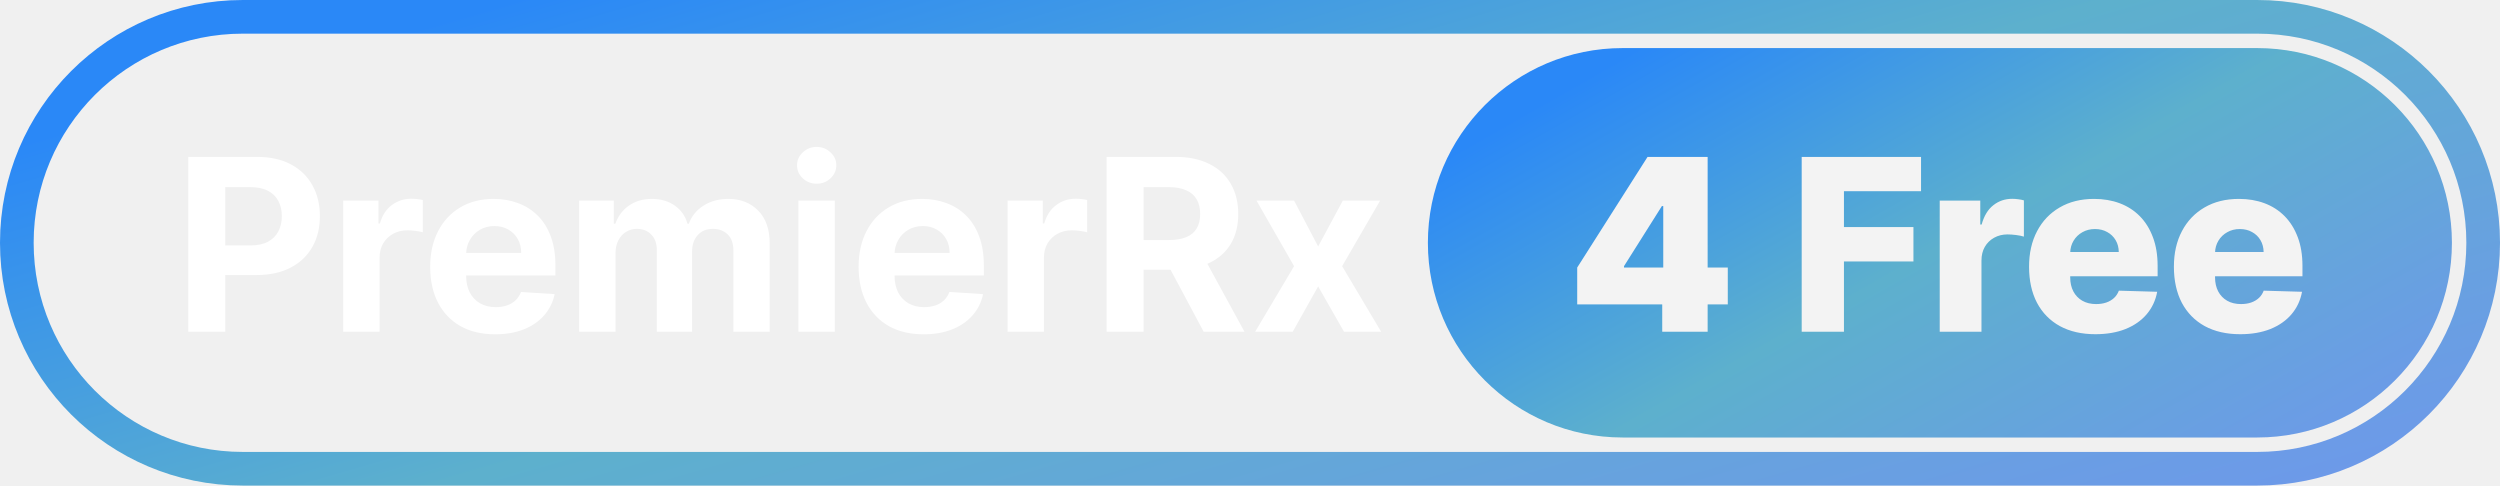
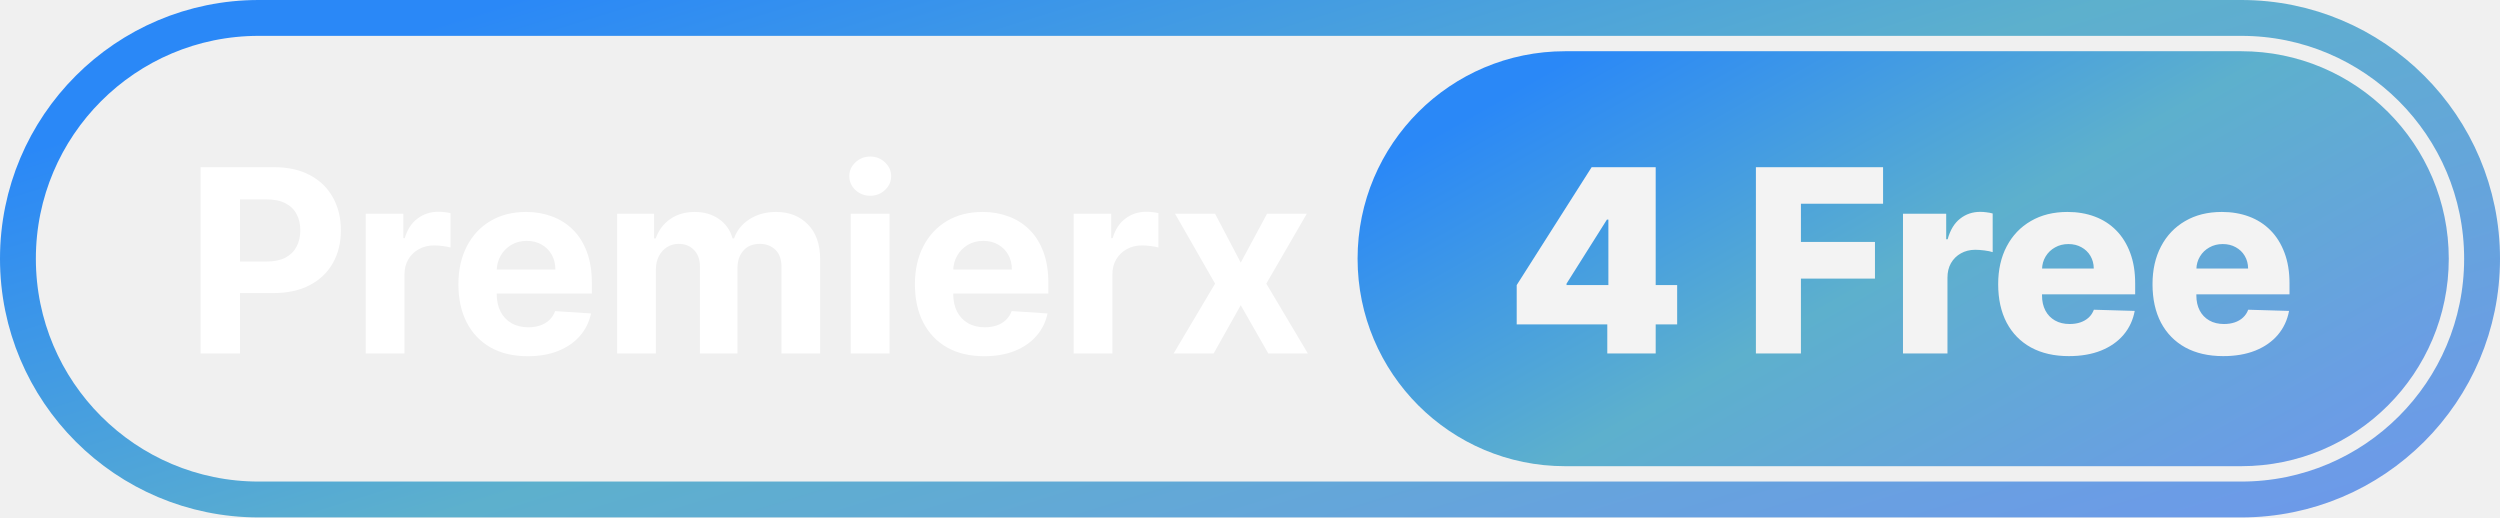
- <svg xmlns="http://www.w3.org/2000/svg" width="520" height="101" viewBox="0 0 520 101" fill="none">
-   <path d="M39.16 69V32.636H53.507C56.265 32.636 58.615 33.163 60.556 34.217C62.497 35.258 63.977 36.708 64.995 38.567C66.025 40.413 66.54 42.544 66.54 44.959C66.54 47.374 66.019 49.504 64.977 51.351C63.936 53.197 62.426 54.636 60.45 55.666C58.485 56.695 56.105 57.21 53.312 57.21H44.168V51.049H52.069C53.548 51.049 54.768 50.794 55.727 50.285C56.697 49.765 57.419 49.048 57.893 48.137C58.378 47.214 58.621 46.154 58.621 44.959C58.621 43.751 58.378 42.698 57.893 41.798C57.419 40.887 56.697 40.182 55.727 39.685C54.756 39.176 53.525 38.922 52.033 38.922H46.849V69H39.16ZM71.391 69V41.727H78.725V46.486H79.009C79.506 44.793 80.34 43.515 81.512 42.651C82.684 41.775 84.034 41.337 85.561 41.337C85.939 41.337 86.348 41.36 86.786 41.408C87.224 41.455 87.608 41.52 87.94 41.603V48.315C87.585 48.208 87.094 48.113 86.466 48.031C85.839 47.948 85.265 47.906 84.744 47.906C83.631 47.906 82.637 48.149 81.761 48.634C80.897 49.108 80.21 49.771 79.701 50.623C79.204 51.475 78.955 52.458 78.955 53.57V69H71.391ZM103.01 69.533C100.205 69.533 97.79 68.965 95.766 67.828C93.753 66.68 92.203 65.058 91.114 62.963C90.025 60.856 89.48 58.364 89.48 55.488C89.48 52.682 90.025 50.22 91.114 48.102C92.203 45.983 93.736 44.331 95.712 43.148C97.701 41.964 100.033 41.372 102.708 41.372C104.507 41.372 106.182 41.662 107.733 42.242C109.295 42.81 110.657 43.669 111.817 44.817C112.989 45.965 113.9 47.409 114.551 49.149C115.202 50.877 115.528 52.901 115.528 55.222V57.299H92.499V52.611H108.408C108.408 51.523 108.171 50.558 107.697 49.717C107.224 48.877 106.567 48.22 105.727 47.746C104.898 47.261 103.933 47.019 102.832 47.019C101.684 47.019 100.666 47.285 99.778 47.818C98.903 48.338 98.216 49.043 97.719 49.93C97.222 50.806 96.967 51.783 96.955 52.86V57.317C96.955 58.666 97.204 59.832 97.701 60.815C98.21 61.797 98.926 62.555 99.849 63.087C100.773 63.62 101.868 63.886 103.134 63.886C103.975 63.886 104.744 63.768 105.442 63.531C106.141 63.294 106.739 62.939 107.236 62.466C107.733 61.992 108.112 61.412 108.372 60.726L115.368 61.188C115.013 62.868 114.285 64.336 113.184 65.591C112.095 66.834 110.686 67.805 108.958 68.503C107.242 69.189 105.259 69.533 103.01 69.533ZM120.464 69V41.727H127.673V46.539H127.992C128.56 44.941 129.507 43.68 130.833 42.757C132.159 41.834 133.745 41.372 135.592 41.372C137.462 41.372 139.054 41.84 140.368 42.775C141.682 43.698 142.558 44.953 142.996 46.539H143.28C143.836 44.977 144.842 43.728 146.298 42.793C147.766 41.846 149.5 41.372 151.501 41.372C154.046 41.372 156.111 42.183 157.697 43.805C159.295 45.414 160.094 47.699 160.094 50.658V69H152.548V52.15C152.548 50.635 152.146 49.498 151.341 48.741C150.536 47.983 149.53 47.604 148.322 47.604C146.949 47.604 145.878 48.042 145.109 48.918C144.339 49.782 143.955 50.925 143.955 52.345V69H136.621V51.99C136.621 50.653 136.237 49.587 135.467 48.794C134.71 48.001 133.71 47.604 132.467 47.604C131.626 47.604 130.869 47.818 130.194 48.244C129.531 48.658 129.004 49.244 128.614 50.001C128.223 50.747 128.028 51.623 128.028 52.629V69H120.464ZM166.069 69V41.727H173.633V69H166.069ZM169.869 38.212C168.744 38.212 167.78 37.839 166.975 37.093C166.182 36.336 165.785 35.43 165.785 34.376C165.785 33.335 166.182 32.441 166.975 31.695C167.78 30.938 168.744 30.559 169.869 30.559C170.993 30.559 171.952 30.938 172.745 31.695C173.55 32.441 173.953 33.335 173.953 34.376C173.953 35.43 173.55 36.336 172.745 37.093C171.952 37.839 170.993 38.212 169.869 38.212ZM192.121 69.533C189.316 69.533 186.901 68.965 184.877 67.828C182.865 66.68 181.314 65.058 180.225 62.963C179.136 60.856 178.591 58.364 178.591 55.488C178.591 52.682 179.136 50.22 180.225 48.102C181.314 45.983 182.847 44.331 184.824 43.148C186.812 41.964 189.144 41.372 191.819 41.372C193.619 41.372 195.294 41.662 196.844 42.242C198.407 42.81 199.768 43.669 200.928 44.817C202.1 45.965 203.011 47.409 203.662 49.149C204.314 50.877 204.639 52.901 204.639 55.222V57.299H181.61V52.611H197.519C197.519 51.523 197.282 50.558 196.809 49.717C196.335 48.877 195.678 48.22 194.838 47.746C194.009 47.261 193.045 47.019 191.944 47.019C190.796 47.019 189.778 47.285 188.89 47.818C188.014 48.338 187.327 49.043 186.83 49.93C186.333 50.806 186.078 51.783 186.067 52.86V57.317C186.067 58.666 186.315 59.832 186.812 60.815C187.321 61.797 188.037 62.555 188.961 63.087C189.884 63.62 190.979 63.886 192.246 63.886C193.086 63.886 193.855 63.768 194.554 63.531C195.252 63.294 195.85 62.939 196.347 62.466C196.844 61.992 197.223 61.412 197.483 60.726L204.479 61.188C204.124 62.868 203.396 64.336 202.295 65.591C201.206 66.834 199.798 67.805 198.069 68.503C196.353 69.189 194.37 69.533 192.121 69.533ZM209.575 69V41.727H216.908V46.486H217.192C217.689 44.793 218.524 43.515 219.696 42.651C220.868 41.775 222.217 41.337 223.744 41.337C224.123 41.337 224.531 41.36 224.969 41.408C225.407 41.455 225.792 41.52 226.123 41.603V48.315C225.768 48.208 225.277 48.113 224.65 48.031C224.022 47.948 223.448 47.906 222.927 47.906C221.815 47.906 220.82 48.149 219.944 48.634C219.08 49.108 218.394 49.771 217.885 50.623C217.388 51.475 217.139 52.458 217.139 53.57V69H209.575ZM230.176 69V32.636H244.523C247.269 32.636 249.613 33.128 251.554 34.11C253.507 35.081 254.993 36.46 256.011 38.247C257.04 40.023 257.555 42.112 257.555 44.515C257.555 46.93 257.035 49.007 255.993 50.747C254.951 52.475 253.442 53.801 251.465 54.724C249.5 55.648 247.121 56.109 244.327 56.109H234.722V49.93H243.085C244.552 49.93 245.772 49.729 246.742 49.327C247.713 48.924 248.435 48.321 248.908 47.516C249.394 46.711 249.636 45.711 249.636 44.515C249.636 43.307 249.394 42.289 248.908 41.461C248.435 40.632 247.707 40.005 246.724 39.579C245.754 39.141 244.529 38.922 243.049 38.922H237.864V69H230.176ZM249.814 52.452L258.852 69H250.364L241.522 52.452H249.814ZM269.168 41.727L274.175 51.262L279.306 41.727H287.065L279.164 55.364L287.278 69H279.555L274.175 59.572L268.884 69H261.071L269.168 55.364L261.355 41.727H269.168Z" fill="white" />
-   <rect x="297" y="10" width="213" height="81" rx="40.5" fill="url(#paint0_linear_11_351)" />
-   <path d="M328.06 63.318V55.648L342.69 32.636H349.651V42.864H345.673L337.79 55.364V55.648H359.381V63.318H328.06ZM345.744 69V60.974L345.957 57.636V32.636H355.19V69H345.744Z" fill="#F3F3F3" />
-   <path d="M374.752 69V32.636H399.575V39.774H383.541V47.231H397.994V54.387H383.541V69H374.752ZM403.463 69V41.727H411.897V46.699H412.181C412.678 44.9 413.489 43.562 414.614 42.686C415.738 41.798 417.046 41.354 418.538 41.354C418.94 41.354 419.354 41.384 419.781 41.443C420.207 41.49 420.603 41.568 420.97 41.674V49.22C420.556 49.078 420.011 48.966 419.337 48.883C418.674 48.8 418.082 48.758 417.561 48.758C416.531 48.758 415.602 48.989 414.773 49.451C413.957 49.901 413.312 50.534 412.838 51.351C412.376 52.156 412.146 53.103 412.146 54.192V69H403.463ZM435.841 69.515C432.988 69.515 430.526 68.953 428.454 67.828C426.395 66.692 424.808 65.076 423.696 62.981C422.595 60.874 422.044 58.37 422.044 55.47C422.044 52.653 422.601 50.191 423.713 48.084C424.826 45.965 426.395 44.32 428.419 43.148C430.443 41.964 432.828 41.372 435.574 41.372C437.516 41.372 439.291 41.674 440.901 42.278C442.511 42.881 443.902 43.775 445.074 44.959C446.245 46.142 447.157 47.604 447.808 49.344C448.459 51.073 448.784 53.055 448.784 55.293V57.459H425.081V52.416H440.706C440.694 51.493 440.475 50.67 440.049 49.948C439.623 49.226 439.037 48.664 438.291 48.261C437.557 47.847 436.711 47.64 435.752 47.64C434.781 47.64 433.911 47.859 433.142 48.297C432.372 48.723 431.763 49.309 431.313 50.055C430.863 50.789 430.626 51.623 430.603 52.558V57.69C430.603 58.802 430.822 59.779 431.26 60.619C431.698 61.448 432.319 62.093 433.124 62.555C433.929 63.016 434.888 63.247 436 63.247C436.77 63.247 437.468 63.141 438.096 62.928C438.723 62.715 439.261 62.401 439.711 61.986C440.161 61.572 440.498 61.063 440.723 60.459L448.696 60.69C448.364 62.478 447.636 64.034 446.512 65.36C445.399 66.674 443.937 67.698 442.126 68.432C440.315 69.154 438.22 69.515 435.841 69.515ZM465.968 69.515C463.115 69.515 460.653 68.953 458.581 67.828C456.521 66.692 454.935 65.076 453.823 62.981C452.722 60.874 452.171 58.37 452.171 55.47C452.171 52.653 452.728 50.191 453.84 48.084C454.953 45.965 456.521 44.32 458.546 43.148C460.57 41.964 462.955 41.372 465.701 41.372C467.642 41.372 469.418 41.674 471.028 42.278C472.638 42.881 474.029 43.775 475.2 44.959C476.372 46.142 477.284 47.604 477.935 49.344C478.586 51.073 478.911 53.055 478.911 55.293V57.459H455.208V52.416H470.833C470.821 51.493 470.602 50.67 470.176 49.948C469.749 49.226 469.164 48.664 468.418 48.261C467.684 47.847 466.838 47.64 465.879 47.64C464.908 47.64 464.038 47.859 463.269 48.297C462.499 48.723 461.89 49.309 461.44 50.055C460.99 50.789 460.753 51.623 460.73 52.558V57.69C460.73 58.802 460.949 59.779 461.387 60.619C461.825 61.448 462.446 62.093 463.251 62.555C464.056 63.016 465.015 63.247 466.127 63.247C466.897 63.247 467.595 63.141 468.222 62.928C468.85 62.715 469.388 62.401 469.838 61.986C470.288 61.572 470.625 61.063 470.85 60.459L478.823 60.69C478.491 62.478 477.763 64.034 476.639 65.36C475.526 66.674 474.064 67.698 472.253 68.432C470.442 69.154 468.347 69.515 465.968 69.515Z" fill="#F3F3F3" />
-   <rect x="3.5" y="3.5" width="513" height="94" rx="47" stroke="url(#paint1_linear_11_351)" stroke-width="7" />
+ <svg xmlns="http://www.w3.org/2000/svg" width="488" height="101" viewBox="0 0 488 101" fill="none">
+   <path d="M39.16 69V32.636H53.507C56.265 32.636 58.615 33.163 60.556 34.217C62.497 35.258 63.977 36.708 64.995 38.567C66.025 40.413 66.54 42.544 66.54 44.959C66.54 47.374 66.019 49.504 64.977 51.351C63.936 53.197 62.426 54.636 60.45 55.666C58.485 56.695 56.105 57.21 53.312 57.21H44.168V51.049H52.069C53.548 51.049 54.768 50.794 55.727 50.285C56.697 49.765 57.419 49.048 57.893 48.137C58.378 47.214 58.621 46.154 58.621 44.959C58.621 43.751 58.378 42.698 57.893 41.798C57.419 40.887 56.697 40.182 55.727 39.685C54.756 39.176 53.525 38.922 52.033 38.922H46.849V69H39.16ZM71.391 69V41.727H78.725V46.486H79.009C79.506 44.793 80.34 43.515 81.512 42.651C82.684 41.775 84.034 41.337 85.561 41.337C85.939 41.337 86.348 41.36 86.786 41.408C87.224 41.455 87.608 41.52 87.94 41.603V48.315C87.585 48.208 87.094 48.113 86.466 48.031C85.839 47.948 85.265 47.906 84.744 47.906C83.631 47.906 82.637 48.149 81.761 48.634C80.897 49.108 80.21 49.771 79.701 50.623C79.204 51.475 78.955 52.458 78.955 53.57V69H71.391ZM103.01 69.533C100.205 69.533 97.79 68.965 95.766 67.828C93.753 66.68 92.203 65.058 91.114 62.963C90.025 60.856 89.48 58.364 89.48 55.488C89.48 52.682 90.025 50.22 91.114 48.102C92.203 45.983 93.736 44.331 95.712 43.148C97.701 41.964 100.033 41.372 102.708 41.372C104.507 41.372 106.182 41.662 107.733 42.242C109.295 42.81 110.657 43.669 111.817 44.817C112.989 45.965 113.9 47.409 114.551 49.149C115.202 50.877 115.528 52.901 115.528 55.222V57.299H92.499V52.611H108.408C108.408 51.523 108.171 50.558 107.697 49.717C107.224 48.877 106.567 48.22 105.727 47.746C104.898 47.261 103.933 47.019 102.832 47.019C101.684 47.019 100.666 47.285 99.778 47.818C98.903 48.338 98.216 49.043 97.719 49.93C97.222 50.806 96.967 51.783 96.955 52.86V57.317C96.955 58.666 97.204 59.832 97.701 60.815C98.21 61.797 98.926 62.555 99.849 63.087C100.773 63.62 101.868 63.886 103.134 63.886C103.975 63.886 104.744 63.768 105.442 63.531C106.141 63.294 106.739 62.939 107.236 62.466C107.733 61.992 108.112 61.412 108.372 60.726L115.368 61.188C115.013 62.868 114.285 64.336 113.184 65.591C112.095 66.834 110.686 67.805 108.958 68.503C107.242 69.189 105.259 69.533 103.01 69.533ZM120.464 69V41.727H127.673V46.539H127.992C128.56 44.941 129.507 43.68 130.833 42.757C132.159 41.834 133.745 41.372 135.592 41.372C137.462 41.372 139.054 41.84 140.368 42.775C141.682 43.698 142.558 44.953 142.996 46.539H143.28C143.836 44.977 144.842 43.728 146.298 42.793C147.766 41.846 149.5 41.372 151.501 41.372C154.046 41.372 156.111 42.183 157.697 43.805C159.295 45.414 160.094 47.699 160.094 50.658V69H152.548V52.15C152.548 50.635 152.146 49.498 151.341 48.741C150.536 47.983 149.53 47.604 148.322 47.604C146.949 47.604 145.878 48.042 145.109 48.918C144.339 49.782 143.955 50.925 143.955 52.345V69H136.621V51.99C136.621 50.653 136.237 49.587 135.467 48.794C134.71 48.001 133.71 47.604 132.467 47.604C131.626 47.604 130.869 47.818 130.194 48.244C129.531 48.658 129.004 49.244 128.614 50.001C128.223 50.747 128.028 51.623 128.028 52.629V69H120.464ZM166.069 69V41.727H173.633V69H166.069ZM169.869 38.212C168.744 38.212 167.78 37.839 166.975 37.093C166.182 36.336 165.785 35.43 165.785 34.376C165.785 33.335 166.182 32.441 166.975 31.695C167.78 30.938 168.744 30.559 169.869 30.559C170.993 30.559 171.952 30.938 172.745 31.695C173.55 32.441 173.953 33.335 173.953 34.376C173.953 35.43 173.55 36.336 172.745 37.093C171.952 37.839 170.993 38.212 169.869 38.212ZM192.121 69.533C189.316 69.533 186.901 68.965 184.877 67.828C182.865 66.68 181.314 65.058 180.225 62.963C179.136 60.856 178.591 58.364 178.591 55.488C178.591 52.682 179.136 50.22 180.225 48.102C181.314 45.983 182.847 44.331 184.824 43.148C186.812 41.964 189.144 41.372 191.819 41.372C193.619 41.372 195.294 41.662 196.844 42.242C198.407 42.81 199.768 43.669 200.928 44.817C202.1 45.965 203.011 47.409 203.662 49.149C204.314 50.877 204.639 52.901 204.639 55.222V57.299H181.61V52.611H197.519C197.519 51.523 197.282 50.558 196.809 49.717C196.335 48.877 195.678 48.22 194.838 47.746C194.009 47.261 193.045 47.019 191.944 47.019C190.796 47.019 189.778 47.285 188.89 47.818C188.014 48.338 187.327 49.043 186.83 49.93C186.333 50.806 186.078 51.783 186.067 52.86V57.317C186.067 58.666 186.315 59.832 186.812 60.815C187.321 61.797 188.037 62.555 188.961 63.087C189.884 63.62 190.979 63.886 192.246 63.886C193.086 63.886 193.855 63.768 194.554 63.531C195.252 63.294 195.85 62.939 196.347 62.466C196.844 61.992 197.223 61.412 197.483 60.726L204.479 61.188C204.124 62.868 203.396 64.336 202.295 65.591C201.206 66.834 199.798 67.805 198.069 68.503C196.353 69.189 194.37 69.533 192.121 69.533ZM209.575 69V41.727H216.908V46.486H217.192C217.689 44.793 218.524 43.515 219.696 42.651C220.868 41.775 222.217 41.337 223.744 41.337C224.123 41.337 224.531 41.36 224.969 41.408C225.407 41.455 225.792 41.52 226.123 41.603V48.315C225.768 48.208 225.277 48.113 224.65 48.031C224.022 47.948 223.448 47.906 222.927 47.906C221.815 47.906 220.82 48.149 219.944 48.634C219.08 49.108 218.394 49.771 217.885 50.623C217.388 51.475 217.139 52.458 217.139 53.57V69H209.575ZM237.185 41.727L242.192 51.262L247.324 41.727H255.083L247.182 55.364L255.296 69H247.572L242.192 59.572L236.901 69H229.089L237.185 55.364L229.373 41.727H237.185Z" fill="white" />
+   <rect x="265" y="10" width="213" height="81" rx="40.5" fill="url(#paint0_linear_11_351)" />
+   <path d="M296.06 63.318V55.648L310.69 32.636H317.651V42.864H313.673L305.79 55.364V55.648H327.381V63.318H296.06ZM313.744 69V60.974L313.957 57.636V32.636H323.19V69H313.744Z" fill="#F3F3F3" />
+   <path d="M342.752 69V32.636H367.575V39.774H351.541V47.231H365.994V54.387H351.541V69H342.752ZM371.463 69V41.727H379.897V46.699H380.181C380.678 44.9 381.489 43.562 382.614 42.686C383.738 41.798 385.046 41.354 386.538 41.354C386.94 41.354 387.354 41.384 387.781 41.443C388.207 41.49 388.603 41.568 388.97 41.674V49.22C388.556 49.078 388.011 48.966 387.337 48.883C386.674 48.8 386.082 48.758 385.561 48.758C384.531 48.758 383.602 48.989 382.773 49.451C381.957 49.901 381.312 50.534 380.838 51.351C380.376 52.156 380.146 53.103 380.146 54.192V69H371.463ZM403.841 69.515C400.988 69.515 398.526 68.953 396.454 67.828C394.395 66.692 392.808 65.076 391.696 62.981C390.595 60.874 390.044 58.37 390.044 55.47C390.044 52.653 390.601 50.191 391.713 48.084C392.826 45.965 394.395 44.32 396.419 43.148C398.443 41.964 400.828 41.372 403.574 41.372C405.516 41.372 407.291 41.674 408.901 42.278C410.511 42.881 411.902 43.775 413.074 44.959C414.245 46.142 415.157 47.604 415.808 49.344C416.459 51.073 416.784 53.055 416.784 55.293V57.459H393.081V52.416H408.706C408.694 51.493 408.475 50.67 408.049 49.948C407.623 49.226 407.037 48.664 406.291 48.261C405.557 47.847 404.711 47.64 403.752 47.64C402.781 47.64 401.911 47.859 401.142 48.297C400.372 48.723 399.763 49.309 399.313 50.055C398.863 50.789 398.626 51.623 398.603 52.558V57.69C398.603 58.802 398.822 59.779 399.26 60.619C399.698 61.448 400.319 62.093 401.124 62.555C401.929 63.016 402.888 63.247 404 63.247C404.77 63.247 405.468 63.141 406.096 62.928C406.723 62.715 407.261 62.401 407.711 61.986C408.161 61.572 408.498 61.063 408.723 60.459L416.696 60.69C416.364 62.478 415.636 64.034 414.512 65.36C413.399 66.674 411.937 67.698 410.126 68.432C408.315 69.154 406.22 69.515 403.841 69.515ZM433.968 69.515C431.115 69.515 428.653 68.953 426.581 67.828C424.521 66.692 422.935 65.076 421.823 62.981C420.722 60.874 420.171 58.37 420.171 55.47C420.171 52.653 420.728 50.191 421.84 48.084C422.953 45.965 424.521 44.32 426.546 43.148C428.57 41.964 430.955 41.372 433.701 41.372C435.642 41.372 437.418 41.674 439.028 42.278C440.638 42.881 442.029 43.775 443.2 44.959C444.372 46.142 445.284 47.604 445.935 49.344C446.586 51.073 446.911 53.055 446.911 55.293V57.459H423.208V52.416H438.833C438.821 51.493 438.602 50.67 438.176 49.948C437.749 49.226 437.164 48.664 436.418 48.261C435.684 47.847 434.838 47.64 433.879 47.64C432.908 47.64 432.038 47.859 431.269 48.297C430.499 48.723 429.89 49.309 429.44 50.055C428.99 50.789 428.753 51.623 428.73 52.558V57.69C428.73 58.802 428.949 59.779 429.387 60.619C429.825 61.448 430.446 62.093 431.251 62.555C432.056 63.016 433.015 63.247 434.127 63.247C434.897 63.247 435.595 63.141 436.222 62.928C436.85 62.715 437.388 62.401 437.838 61.986C438.288 61.572 438.625 61.063 438.85 60.459L446.823 60.69C446.491 62.478 445.763 64.034 444.639 65.36C443.526 66.674 442.064 67.698 440.253 68.432C438.442 69.154 436.347 69.515 433.968 69.515Z" fill="#F3F3F3" />
+   <rect x="3.5" y="3.5" width="481" height="94" rx="47" stroke="url(#paint1_linear_11_351)" stroke-width="7" />
  <defs>
-     <linearGradient id="paint0_linear_11_351" x1="322.864" y1="20.045" x2="397.853" y2="152.206" gradientUnits="userSpaceOnUse">
+     <linearGradient id="paint0_linear_11_351" x1="290.864" y1="20.045" x2="365.853" y2="152.206" gradientUnits="userSpaceOnUse">
      <stop stop-color="#2A88F7" />
      <stop offset="0.443" stop-color="#5DB0CD" />
      <stop offset="1" stop-color="#6E98EB" />
    </linearGradient>
-     <linearGradient id="paint1_linear_11_351" x1="63.143" y1="12.525" x2="121.385" y2="213.495" gradientUnits="userSpaceOnUse">
+     <linearGradient id="paint1_linear_11_351" x1="59.257" y1="12.525" x2="120.674" y2="211.408" gradientUnits="userSpaceOnUse">
      <stop stop-color="#2A88F7" />
      <stop offset="0.443" stop-color="#5DB0CD" />
      <stop offset="1" stop-color="#6E98EB" />
    </linearGradient>
  </defs>
</svg>
